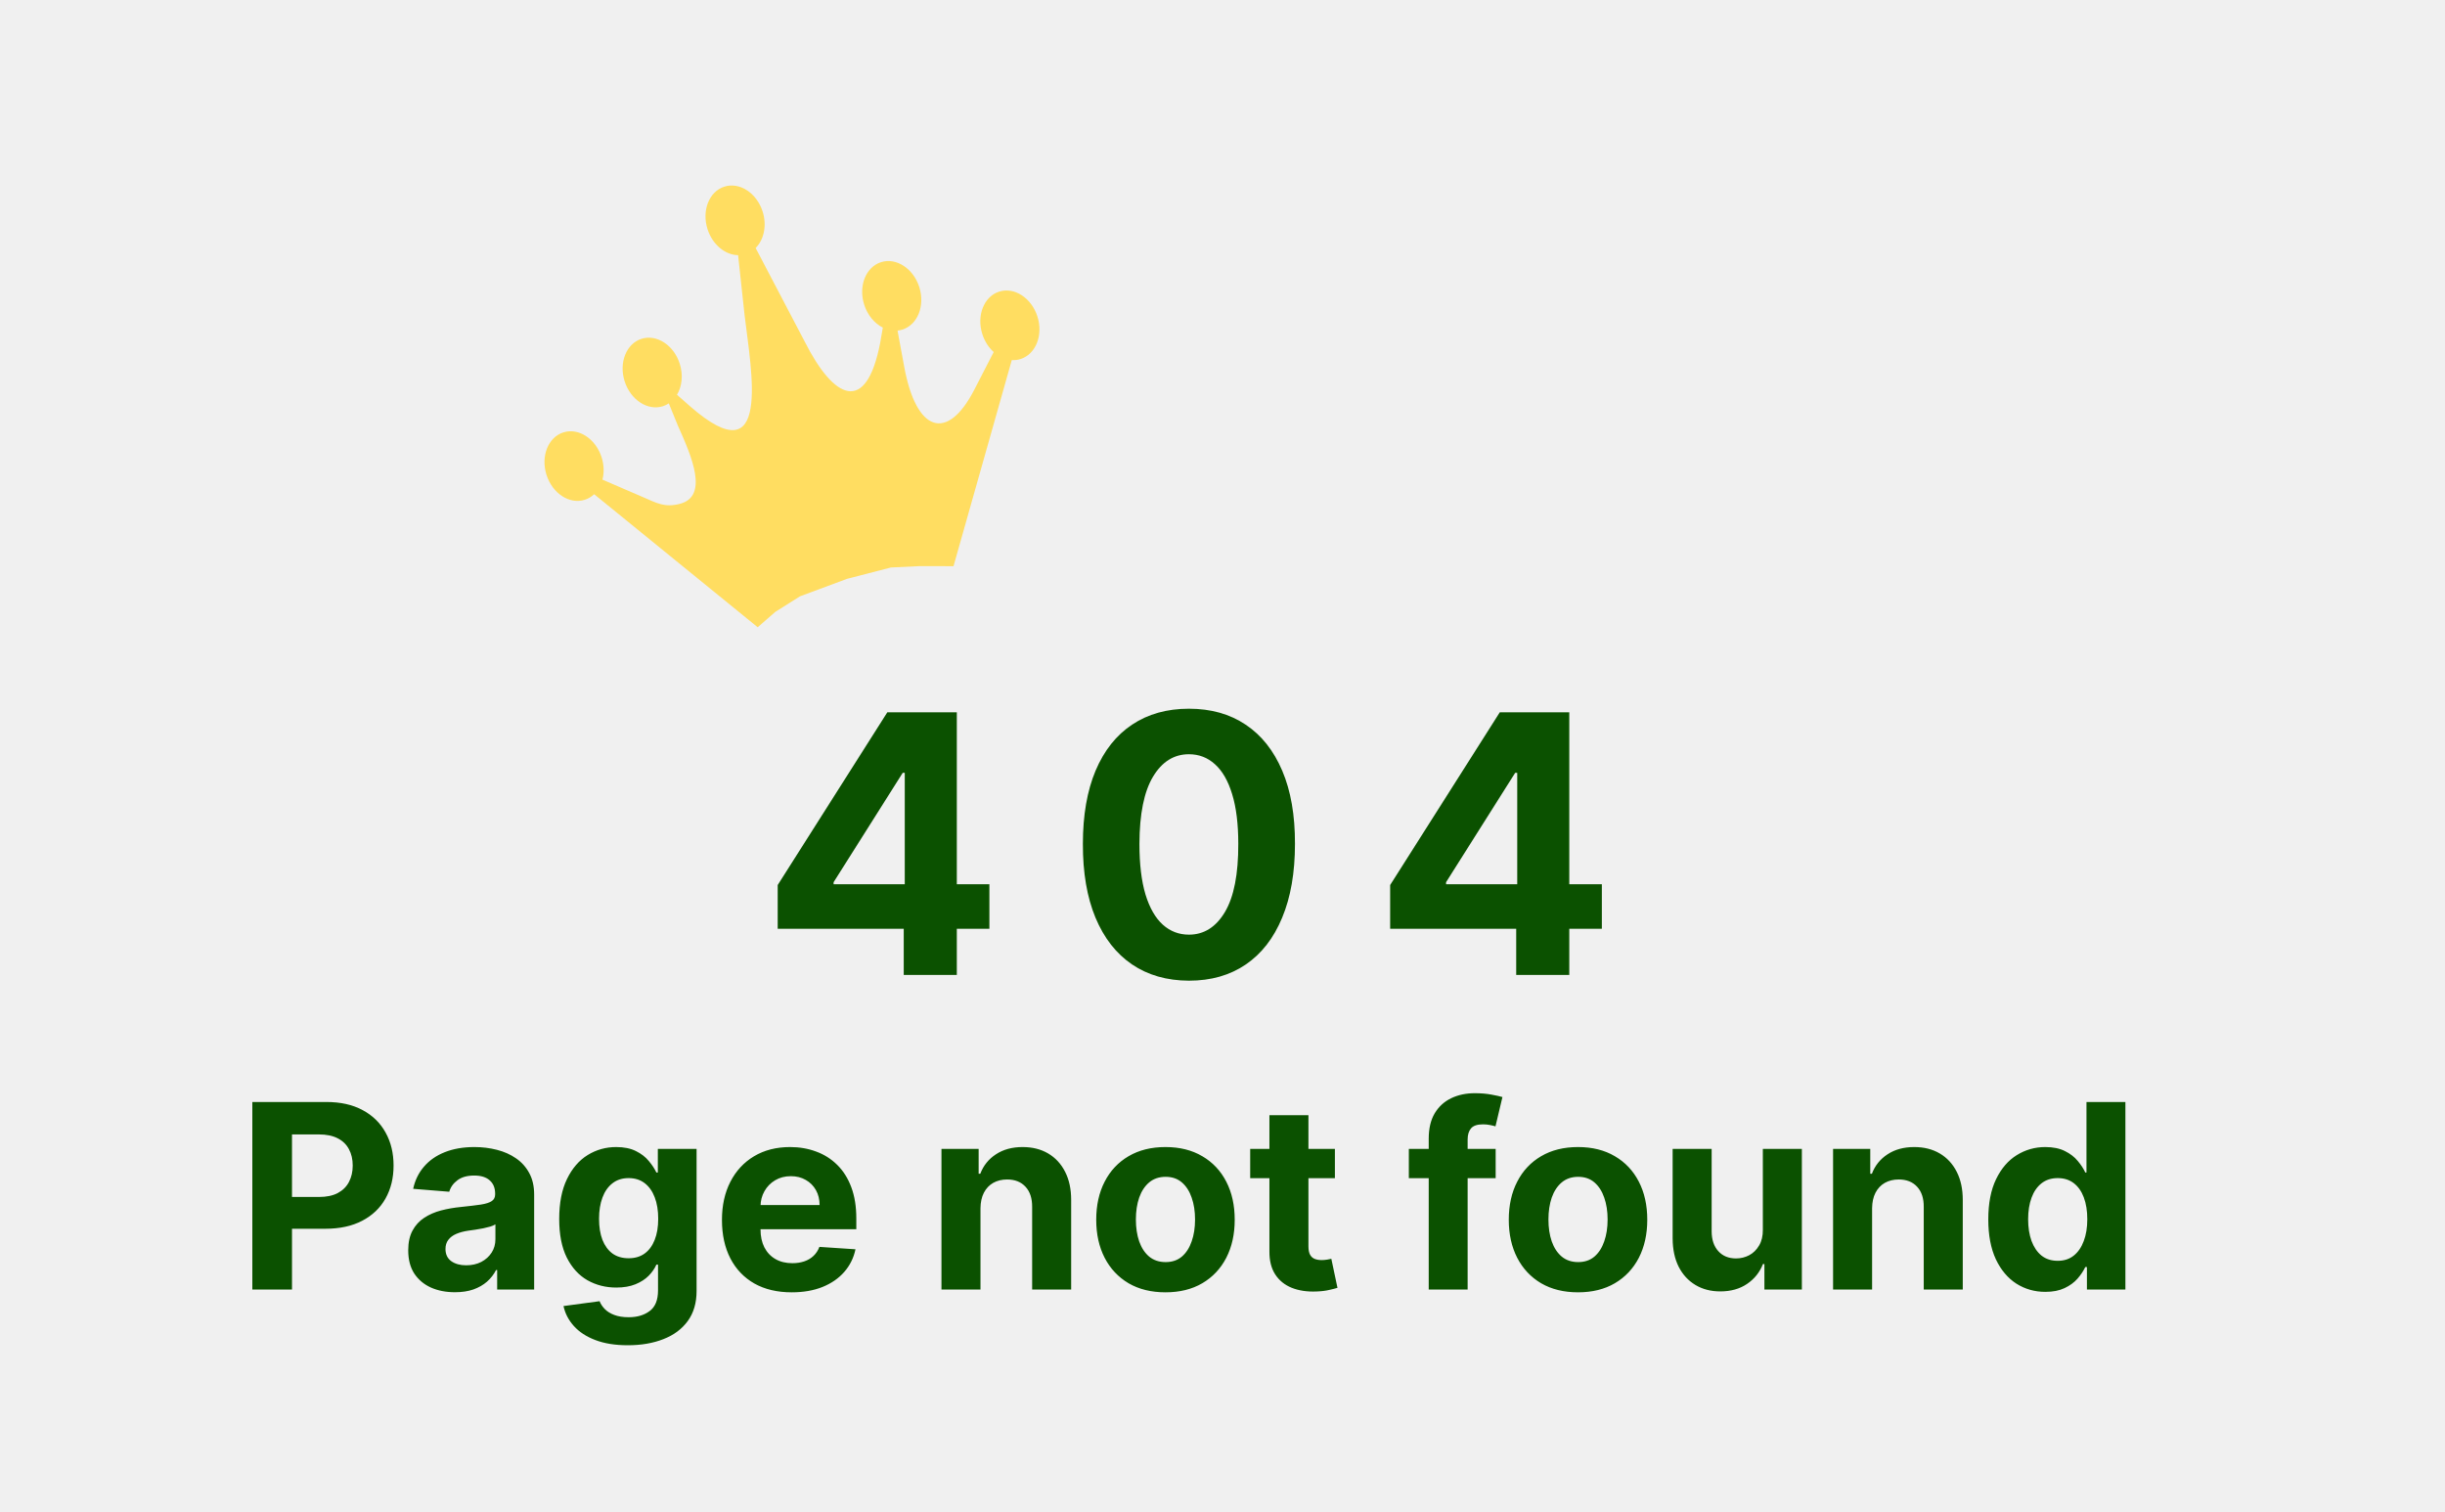
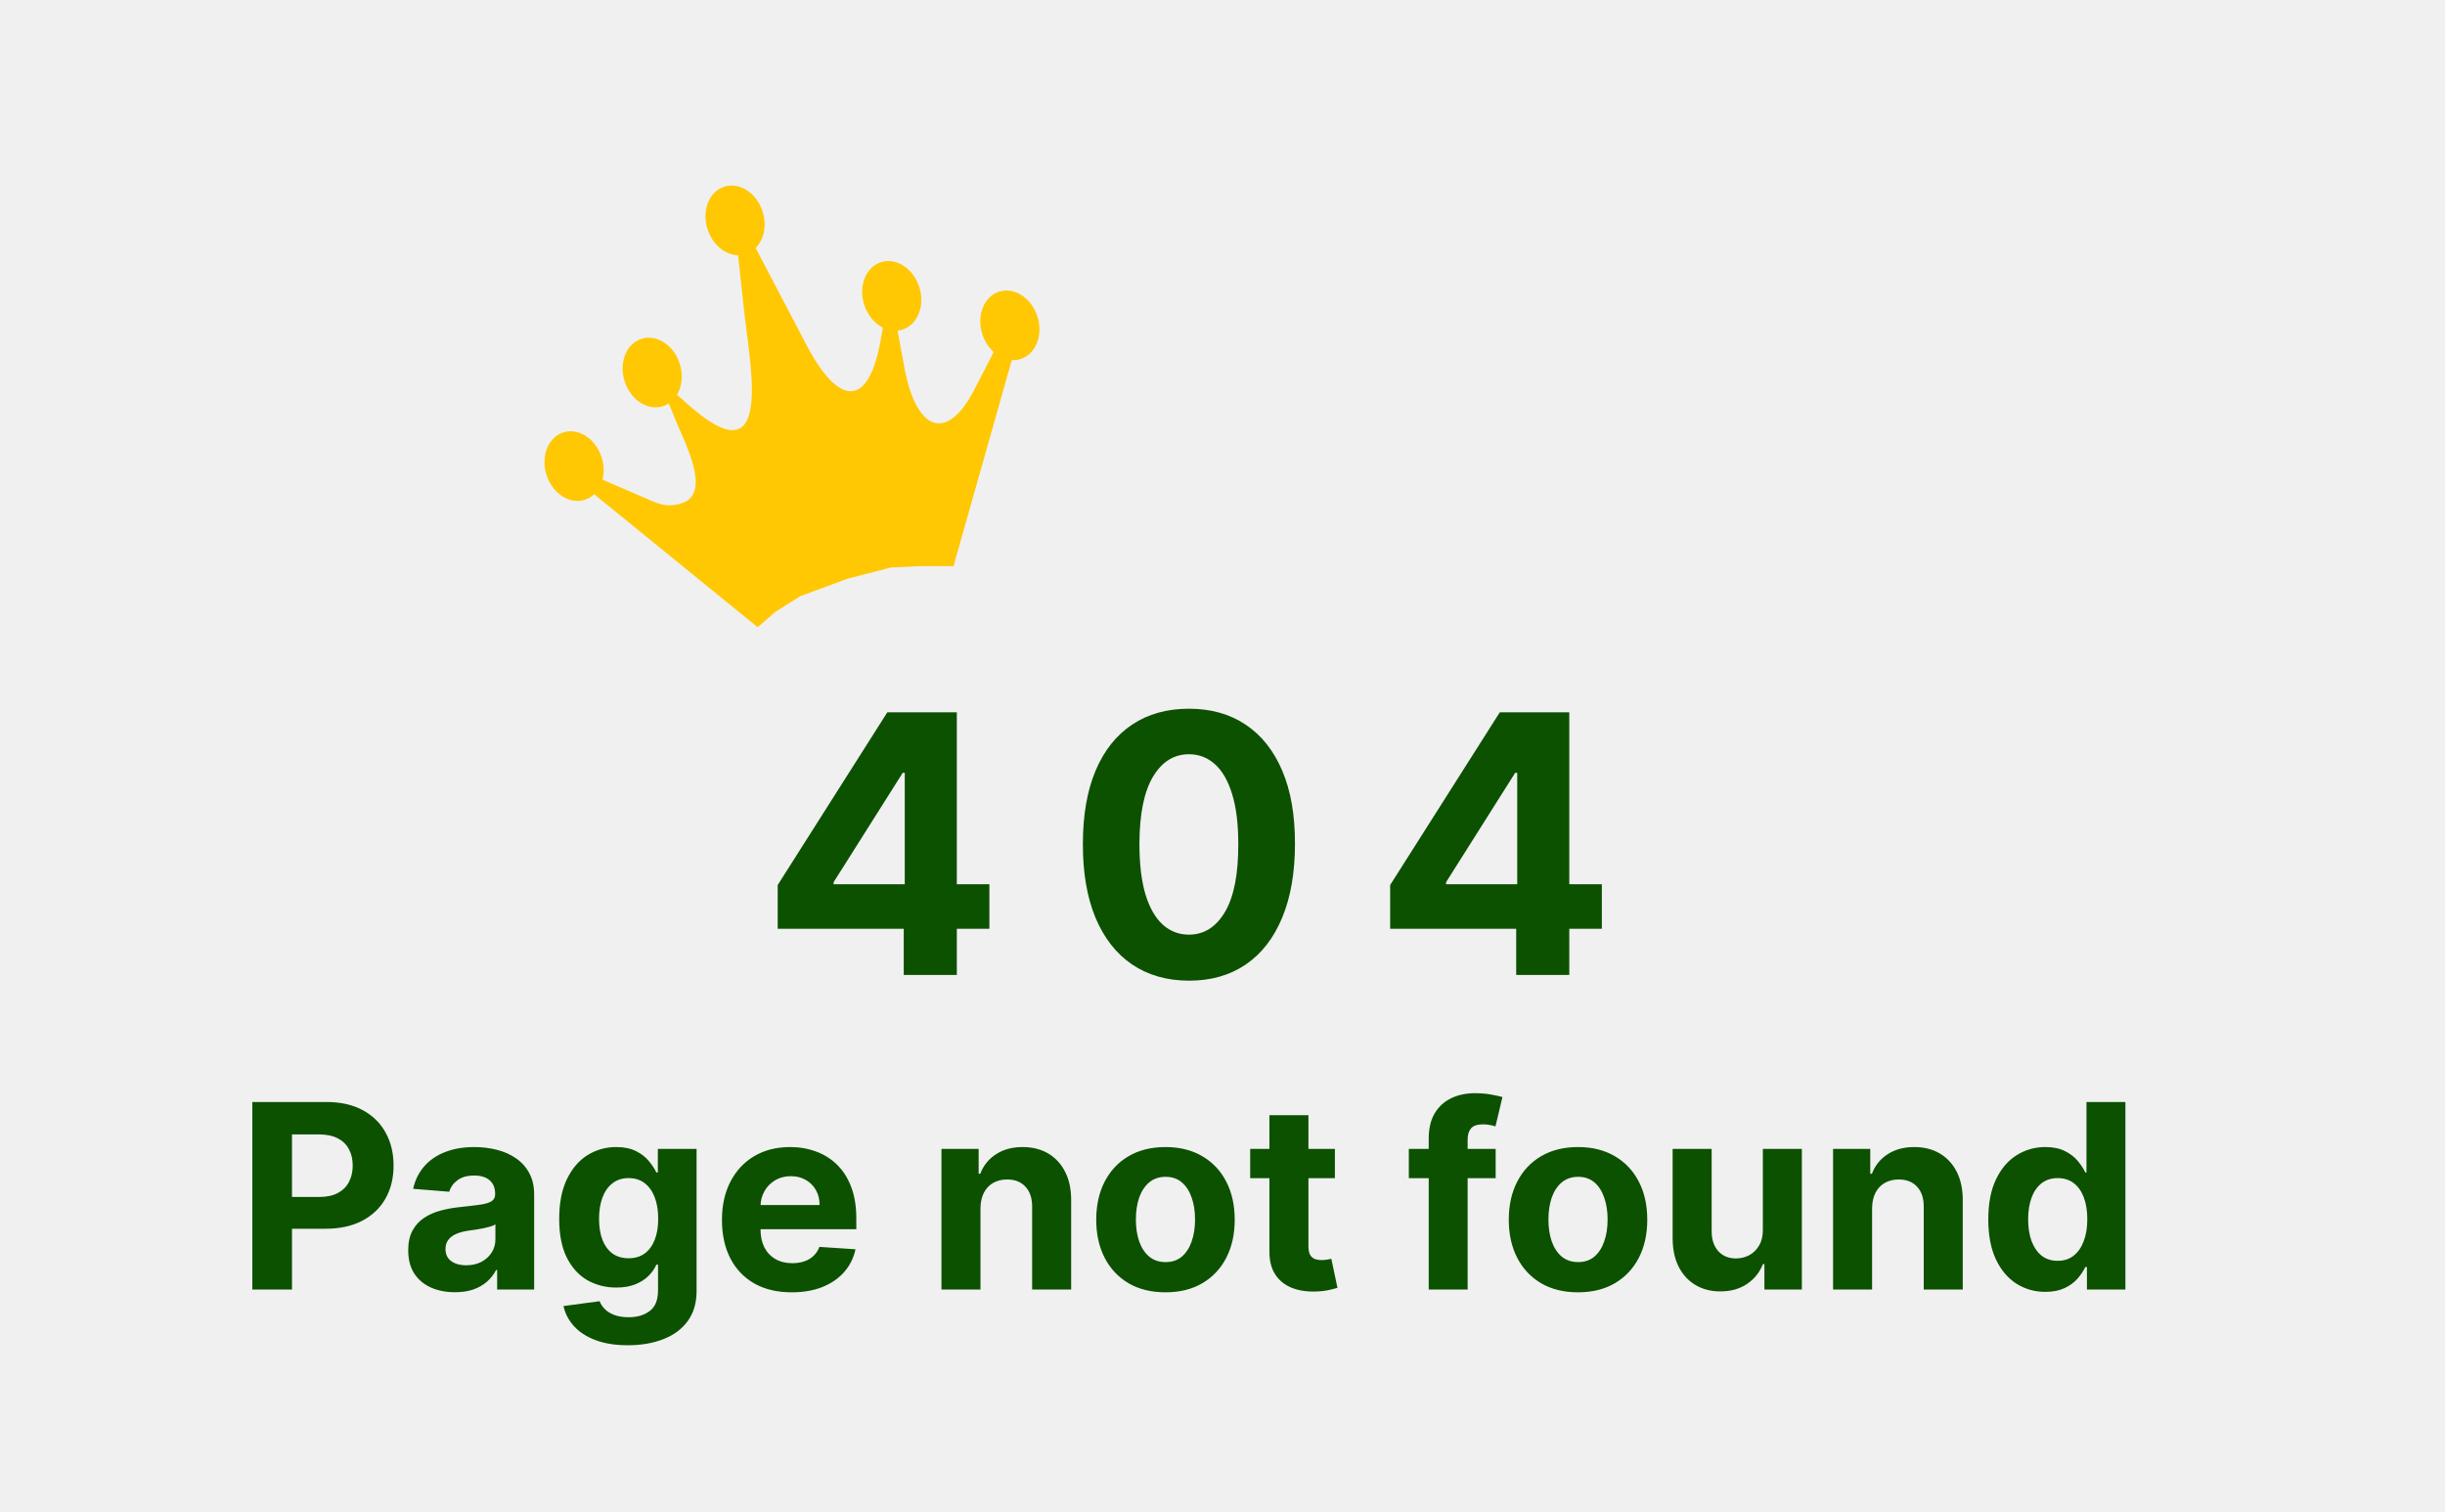
- <svg fill="none" viewBox="0 0 474 293">
-   <g clip-path="url(#a)">
-     <path fill="#0B5100" d="M150.768 180.051v-8.476l21.253-33.484h7.309v11.733h-4.326l-13.398 21.204v.397h30.202v8.626h-41.04ZM175.203 189v-11.534l.199-3.754v-35.621h10.092V189h-10.291Zm55.288 1.119c-4.276-.017-7.955-1.069-11.037-3.157-3.066-2.088-5.428-5.113-7.085-9.074-1.64-3.96-2.452-8.725-2.436-14.293 0-5.551.82-10.283 2.461-14.194 1.657-3.911 4.019-6.885 7.085-8.924 3.082-2.055 6.753-3.082 11.012-3.082s7.921 1.027 10.987 3.082c3.082 2.055 5.452 5.038 7.109 8.949 1.657 3.895 2.478 8.618 2.461 14.169 0 5.585-.828 10.358-2.486 14.318-1.64 3.961-3.993 6.985-7.059 9.074-3.066 2.088-6.737 3.132-11.012 3.132Zm0-8.924c2.916 0 5.245-1.467 6.985-4.4 1.74-2.933 2.602-7.333 2.585-13.2 0-3.861-.398-7.076-1.193-9.645-.779-2.568-1.889-4.499-3.331-5.792-1.425-1.292-3.107-1.939-5.046-1.939-2.9 0-5.22 1.451-6.961 4.351-1.74 2.9-2.618 7.242-2.634 13.025 0 3.911.389 7.176 1.168 9.794.795 2.602 1.914 4.557 3.356 5.867 1.441 1.292 3.132 1.939 5.071 1.939Zm39.011-1.144v-8.476l21.254-33.484h7.308v11.733h-4.325l-13.398 21.204v.397h30.202v8.626h-41.041ZM293.938 189v-11.534l.199-3.754v-35.621h10.092V189h-10.291ZM48.919 250v-36.364h14.347c2.758 0 5.108.527 7.049 1.581 1.941 1.041 3.421 2.491 4.439 4.35 1.03 1.846 1.545 3.977 1.545 6.392 0 2.415-.521 4.545-1.562 6.392-1.042 1.846-2.551 3.285-4.528 4.314-1.965 1.03-4.344 1.545-7.138 1.545h-9.144v-6.161h7.901c1.48 0 2.699-.254 3.658-.763.971-.521 1.693-1.237 2.166-2.149.485-.923.728-1.983.728-3.178 0-1.208-.243-2.261-.728-3.161-.473-.911-1.196-1.615-2.166-2.113-.971-.509-2.202-.763-3.693-.763h-5.185V250h-7.688Zm39.276.515c-1.74 0-3.291-.302-4.652-.906-1.361-.615-2.438-1.521-3.232-2.716-.781-1.208-1.172-2.711-1.172-4.51 0-1.515.278-2.788.835-3.818.556-1.029 1.314-1.858 2.273-2.485.959-.628 2.048-1.101 3.267-1.421 1.231-.32 2.521-.544 3.871-.675 1.586-.165 2.865-.319 3.835-.461.971-.154 1.675-.379 2.113-.675.438-.296.657-.734.657-1.314v-.106c0-1.125-.355-1.995-1.065-2.611-.698-.615-1.693-.923-2.983-.923-1.361 0-2.444.302-3.249.906-.805.592-1.338 1.337-1.598 2.237l-6.996-.568c.355-1.657 1.054-3.09 2.095-4.297 1.042-1.219 2.385-2.154 4.031-2.806 1.657-.662 3.575-.994 5.753-.994 1.515 0 2.965.178 4.35.533 1.397.355 2.634.905 3.711 1.651 1.089.746 1.947 1.705 2.574 2.877.628 1.16.942 2.55.942 4.172V250h-7.174v-3.782h-.213c-.438.852-1.024 1.604-1.758 2.255-.734.639-1.616 1.142-2.646 1.509-1.03.355-2.22.533-3.569.533Zm2.166-5.22c1.113 0 2.095-.219 2.947-.657.852-.45 1.521-1.054 2.006-1.811.485-.758.728-1.616.728-2.575v-2.894c-.237.154-.562.296-.977.426-.402.118-.858.231-1.367.337-.509.095-1.018.184-1.527.267-.509.071-.971.136-1.385.195-.888.13-1.663.337-2.326.622-.663.284-1.178.668-1.545 1.154-.367.473-.55 1.065-.55 1.775 0 1.03.373 1.817 1.119 2.362.758.532 1.716.799 2.877.799Zm31.348 15.5c-2.451 0-4.552-.337-6.304-1.012-1.74-.662-3.125-1.568-4.154-2.716-1.03-1.148-1.699-2.439-2.007-3.871l6.996-.941c.213.544.55 1.053 1.012 1.527.462.473 1.071.852 1.829 1.136.769.296 1.704.444 2.805.444 1.646 0 3.001-.402 4.066-1.207 1.078-.793 1.616-2.125 1.616-3.995v-4.99h-.32c-.331.758-.828 1.474-1.491 2.149-.663.675-1.515 1.225-2.557 1.651-1.041.426-2.284.639-3.728.639-2.048 0-3.913-.473-5.594-1.42-1.669-.959-3-2.421-3.995-4.386-.982-1.977-1.473-4.474-1.473-7.493 0-3.089.503-5.67 1.509-7.741 1.006-2.072 2.344-3.622 4.013-4.652 1.681-1.03 3.521-1.545 5.522-1.545 1.527 0 2.805.261 3.835.781 1.03.509 1.858 1.149 2.486 1.918.639.758 1.13 1.503 1.473 2.237h.285v-4.581h7.51v27.539c0 2.32-.568 4.262-1.704 5.824-1.137 1.563-2.711 2.735-4.723 3.516-2.001.793-4.303 1.189-6.907 1.189Zm.16-16.867c1.219 0 2.249-.302 3.089-.906.852-.616 1.503-1.491 1.953-2.628.462-1.148.693-2.521.693-4.119 0-1.598-.225-2.983-.675-4.155-.45-1.184-1.101-2.101-1.953-2.752-.853-.651-1.888-.977-3.107-.977-1.243 0-2.291.338-3.143 1.012-.853.663-1.498 1.587-1.936 2.77-.438 1.184-.657 2.551-.657 4.102 0 1.574.219 2.935.657 4.084.45 1.136 1.095 2.018 1.936 2.645.852.616 1.9.924 3.143.924Zm31.622 6.605c-2.805 0-5.22-.569-7.244-1.705-2.012-1.148-3.563-2.77-4.652-4.865-1.089-2.107-1.633-4.599-1.633-7.475 0-2.805.544-5.268 1.633-7.386 1.089-2.119 2.622-3.771 4.599-4.954 1.988-1.184 4.32-1.776 6.996-1.776 1.799 0 3.474.29 5.024.87 1.563.568 2.924 1.427 4.084 2.575 1.172 1.148 2.084 2.592 2.735 4.332.651 1.728.976 3.753.976 6.073v2.077H142.98v-4.687h15.909c0-1.09-.237-2.054-.71-2.895-.474-.84-1.131-1.497-1.971-1.971-.829-.485-1.793-.728-2.894-.728-1.148 0-2.166.267-3.054.799-.876.521-1.563 1.226-2.06 2.113-.497.876-.751 1.853-.763 2.93v4.457c0 1.349.248 2.515.745 3.498.509.982 1.226 1.74 2.149 2.272.923.533 2.018.799 3.285.799.84 0 1.61-.118 2.308-.355.698-.236 1.296-.592 1.793-1.065.497-.474.876-1.054 1.137-1.74l6.995.462c-.355 1.68-1.083 3.148-2.184 4.403-1.089 1.243-2.497 2.213-4.225 2.912-1.717.686-3.7 1.03-5.949 1.03Zm36.59-16.3V250h-7.564v-27.273h7.209v4.812h.32c.604-1.586 1.616-2.841 3.036-3.764 1.421-.935 3.143-1.403 5.167-1.403 1.894 0 3.545.414 4.954 1.243 1.408.829 2.503 2.012 3.285 3.551.781 1.527 1.172 3.35 1.172 5.469V250h-7.564v-16.016c.011-1.669-.415-2.971-1.279-3.906-.864-.947-2.054-1.42-3.569-1.42-1.018 0-1.917.219-2.699.657-.769.438-1.373 1.077-1.811 1.917-.426.829-.645 1.829-.657 3.001Zm35.862 16.3c-2.758 0-5.143-.586-7.155-1.758-2.001-1.184-3.545-2.829-4.634-4.936-1.089-2.119-1.634-4.575-1.634-7.369 0-2.817.545-5.279 1.634-7.386 1.089-2.119 2.633-3.764 4.634-4.936 2.012-1.184 4.397-1.776 7.155-1.776s5.138.592 7.138 1.776c2.013 1.172 3.563 2.817 4.652 4.936 1.089 2.107 1.634 4.569 1.634 7.386 0 2.794-.545 5.25-1.634 7.369-1.089 2.107-2.639 3.752-4.652 4.936-2 1.172-4.38 1.758-7.138 1.758Zm.036-5.86c1.255 0 2.302-.355 3.143-1.065.84-.722 1.473-1.705 1.9-2.947.438-1.243.657-2.658.657-4.244 0-1.586-.219-3.001-.657-4.244-.427-1.243-1.06-2.225-1.9-2.947-.841-.722-1.888-1.083-3.143-1.083-1.267 0-2.332.361-3.196 1.083-.852.722-1.497 1.704-1.935 2.947-.427 1.243-.64 2.658-.64 4.244 0 1.586.213 3.001.64 4.244.438 1.242 1.083 2.225 1.935 2.947.864.71 1.929 1.065 3.196 1.065Zm32.812-21.946v5.682h-16.424v-5.682h16.424Zm-12.695-6.534h7.564v25.426c0 .699.107 1.243.32 1.634.213.379.509.645.887.799.391.154.841.231 1.35.231.355 0 .71-.03 1.065-.089.355-.071.628-.124.817-.16l1.19 5.629c-.379.118-.912.254-1.598.408-.687.166-1.521.266-2.504.302-1.823.071-3.421-.172-4.794-.728-1.361-.556-2.421-1.421-3.178-2.592-.758-1.172-1.131-2.652-1.119-4.439v-26.421Zm43.861 6.534v5.682h-16.832v-5.682h16.832ZM276.978 250v-29.244c0-1.976.384-3.616 1.154-4.918.781-1.302 1.846-2.279 3.196-2.93 1.349-.651 2.882-.976 4.599-.976 1.16 0 2.219.089 3.178.266.97.178 1.693.338 2.166.48l-1.349 5.681c-.296-.094-.663-.183-1.101-.266-.426-.083-.864-.124-1.314-.124-1.113 0-1.888.26-2.326.781-.438.509-.657 1.225-.657 2.148V250h-7.546Zm28.946.533c-2.758 0-5.143-.586-7.156-1.758-2-1.184-3.545-2.829-4.634-4.936-1.089-2.119-1.633-4.575-1.633-7.369 0-2.817.544-5.279 1.633-7.386 1.089-2.119 2.634-3.764 4.634-4.936 2.013-1.184 4.398-1.776 7.156-1.776s5.137.592 7.138 1.776c2.012 1.172 3.563 2.817 4.652 4.936 1.089 2.107 1.633 4.569 1.633 7.386 0 2.794-.544 5.25-1.633 7.369-1.089 2.107-2.64 3.752-4.652 4.936-2.001 1.172-4.38 1.758-7.138 1.758Zm.035-5.86c1.255 0 2.303-.355 3.143-1.065.841-.722 1.474-1.705 1.9-2.947.438-1.243.657-2.658.657-4.244 0-1.586-.219-3.001-.657-4.244-.426-1.243-1.059-2.225-1.9-2.947-.84-.722-1.888-1.083-3.143-1.083-1.266 0-2.331.361-3.196 1.083-.852.722-1.497 1.704-1.935 2.947-.426 1.243-.639 2.658-.639 4.244 0 1.586.213 3.001.639 4.244.438 1.242 1.083 2.225 1.935 2.947.865.71 1.93 1.065 3.196 1.065Zm35.796-6.285v-15.661h7.564V250h-7.262v-4.954h-.284c-.616 1.598-1.64 2.883-3.072 3.853-1.421.971-3.155 1.456-5.203 1.456-1.822 0-3.426-.414-4.811-1.243-1.385-.828-2.468-2.006-3.25-3.533-.769-1.527-1.16-3.356-1.171-5.487v-17.365h7.563v16.016c.012 1.61.444 2.882 1.297 3.817.852.936 1.994 1.403 3.426 1.403.912 0 1.764-.207 2.557-.621.793-.427 1.433-1.054 1.918-1.882.497-.829.74-1.853.728-3.072Zm21.178-4.155V250h-7.564v-27.273h7.209v4.812h.319c.604-1.586 1.616-2.841 3.037-3.764 1.42-.935 3.142-1.403 5.167-1.403 1.894 0 3.545.414 4.953 1.243 1.409.829 2.504 2.012 3.285 3.551.781 1.527 1.172 3.35 1.172 5.469V250h-7.564v-16.016c.012-1.669-.414-2.971-1.278-3.906-.864-.947-2.054-1.42-3.569-1.42-1.018 0-1.918.219-2.699.657-.769.438-1.373 1.077-1.811 1.917-.426.829-.645 1.829-.657 3.001Zm33.589 16.211c-2.071 0-3.947-.533-5.628-1.598-1.669-1.077-2.995-2.658-3.978-4.741-.97-2.095-1.456-4.664-1.456-7.706 0-3.125.504-5.723 1.51-7.795 1.006-2.083 2.343-3.64 4.013-4.669 1.68-1.042 3.521-1.563 5.522-1.563 1.527 0 2.799.261 3.817.781 1.03.509 1.858 1.149 2.486 1.918.639.758 1.124 1.503 1.456 2.237h.231v-13.672h7.546V250h-7.458v-4.368h-.319c-.355.758-.858 1.509-1.509 2.255-.64.734-1.474 1.344-2.504 1.829-1.018.485-2.261.728-3.729.728Zm2.397-6.019c1.22 0 2.249-.332 3.09-.995.852-.674 1.503-1.615 1.953-2.823.462-1.207.692-2.622.692-4.243 0-1.622-.225-3.031-.674-4.226-.45-1.196-1.101-2.119-1.953-2.77-.853-.651-1.888-.977-3.108-.977-1.243 0-2.29.338-3.142 1.012-.853.675-1.498 1.61-1.936 2.806-.438 1.195-.657 2.58-.657 4.155 0 1.586.219 2.989.657 4.208.45 1.207 1.095 2.154 1.936 2.841.852.674 1.899 1.012 3.142 1.012Z" />
-     <path fill="#ffdd61" fill-rule="evenodd" d="m155.088 115.606 9.132-3.395 8.496-2.195 5.573-.265 6.562.011 11.299-39.954c.567.039 1.143-.029 1.702-.206 2.947-.935 4.418-4.615 3.273-8.228-1.143-3.603-4.461-5.776-7.416-4.839-2.948.934-4.419 4.615-3.273 8.228.451 1.422 1.238 2.613 2.206 3.485l-3.761 7.308c-5.268 10.227-11.259 8.161-13.576-4.399l-1.303-7.069c.316-.027.635-.097.946-.195 2.947-.935 4.418-4.615 3.273-8.228-1.143-3.603-4.461-5.776-7.416-4.839-2.948.934-4.419 4.615-3.273 8.228.652 2.058 2.019 3.649 3.616 4.457l-.515 2.981c-2.718 13.99-8.961 10.939-14.614-.24l-9.527-18.174c1.6-1.603 2.217-4.345 1.357-7.057-1.143-3.603-4.461-5.776-7.416-4.839-2.948.935-4.419 4.615-3.273 8.228.956 3.015 3.426 5.018 5.932 5.059l1.263 11.684c1.266 10.671 5.318 31.446-10.517 17.662l-2.595-2.287c.966-1.611 1.23-3.823.538-6.004-1.142-3.603-4.461-5.776-7.416-4.839-2.947.934-4.418 4.615-3.273 8.228 1.143 3.603 4.461 5.776 7.416 4.839.411-.13.796-.315 1.148-.552l1.764 4.324c2.619 5.838 6.112 13.757.295 15.174-2.884.706-4.319-.133-7.071-1.327l-7.851-3.386c.341-1.319.317-2.824-.158-4.322-1.143-3.603-4.461-5.776-7.416-4.839-2.948.934-4.419 4.615-3.273 8.228 1.145 3.613 4.46 5.776 7.416 4.839.698-.221 1.306-.592 1.825-1.08l31.703 25.786 3.408-2.972 4.79-3.02Z" clip-rule="evenodd" />
+ <svg xmlns="http://www.w3.org/2000/svg" width="474" height="293" viewBox="0 0 474 293" fill="none">
+   <g clip-path="url(#clip0_535_4)">
+     <path d="M150.768 180.051V171.575L172.021 138.091H179.33V149.824H175.004L161.606 171.028V171.425H191.808V180.051H150.768ZM175.203 189V177.466L175.402 173.712V138.091H185.494V189H175.203ZM230.491 190.119C226.215 190.102 222.536 189.05 219.454 186.962C216.388 184.874 214.026 181.849 212.369 177.888C210.729 173.928 209.917 169.163 209.933 163.595C209.933 158.044 210.753 153.312 212.394 149.401C214.051 145.49 216.413 142.516 219.479 140.477C222.561 138.422 226.232 137.395 230.491 137.395C234.75 137.395 238.412 138.422 241.478 140.477C244.56 142.532 246.93 145.515 248.587 149.426C250.244 153.321 251.065 158.044 251.048 163.595C251.048 169.18 250.22 173.953 248.562 177.913C246.922 181.874 244.569 184.898 241.503 186.987C238.437 189.075 234.766 190.119 230.491 190.119ZM230.491 181.195C233.407 181.195 235.736 179.728 237.476 176.795C239.216 173.862 240.078 169.462 240.061 163.595C240.061 159.734 239.663 156.519 238.868 153.95C238.089 151.382 236.979 149.451 235.537 148.158C234.112 146.866 232.43 146.219 230.491 146.219C227.591 146.219 225.271 147.67 223.53 150.57C221.79 153.47 220.912 157.812 220.896 163.595C220.896 167.506 221.285 170.771 222.064 173.389C222.859 175.991 223.978 177.946 225.42 179.256C226.861 180.548 228.552 181.195 230.491 181.195ZM269.502 180.051V171.575L290.756 138.091H298.064V149.824H293.739L280.341 171.028V171.425H310.543V180.051H269.502ZM293.938 189V177.466L294.137 173.712V138.091H304.229V189H293.938ZM48.919 250V213.636H63.266C66.024 213.636 68.374 214.163 70.315 215.217C72.256 216.258 73.736 217.708 74.754 219.567C75.784 221.413 76.299 223.544 76.299 225.959C76.299 228.374 75.778 230.504 74.736 232.351C73.694 234.197 72.185 235.636 70.208 236.665C68.243 237.695 65.864 238.21 63.071 238.21H53.926V232.049H61.828C63.307 232.049 64.526 231.795 65.485 231.286C66.456 230.765 67.178 230.049 67.651 229.137C68.137 228.214 68.379 227.154 68.379 225.959C68.379 224.751 68.137 223.698 67.651 222.798C67.178 221.887 66.456 221.183 65.485 220.685C64.515 220.176 63.284 219.922 61.792 219.922H56.608V250H48.919ZM88.195 250.515C86.455 250.515 84.904 250.213 83.543 249.609C82.182 248.994 81.104 248.088 80.311 246.893C79.53 245.685 79.139 244.182 79.139 242.383C79.139 240.868 79.418 239.595 79.974 238.565C80.53 237.536 81.288 236.707 82.247 236.08C83.206 235.452 84.294 234.979 85.514 234.659C86.745 234.339 88.035 234.115 89.385 233.984C90.971 233.819 92.249 233.665 93.22 233.523C94.19 233.369 94.895 233.144 95.333 232.848C95.771 232.552 95.99 232.114 95.99 231.534V231.428C95.99 230.303 95.635 229.433 94.924 228.817C94.226 228.202 93.232 227.894 91.941 227.894C90.58 227.894 89.497 228.196 88.692 228.8C87.887 229.392 87.354 230.137 87.094 231.037L80.098 230.469C80.453 228.812 81.152 227.379 82.193 226.172C83.235 224.953 84.579 224.018 86.224 223.366C87.881 222.704 89.799 222.372 91.977 222.372C93.492 222.372 94.942 222.55 96.327 222.905C97.724 223.26 98.961 223.81 100.038 224.556C101.127 225.302 101.985 226.261 102.612 227.433C103.24 228.593 103.554 229.983 103.554 231.605V250H96.38V246.218H96.167C95.729 247.07 95.143 247.822 94.409 248.473C93.675 249.112 92.794 249.615 91.764 249.982C90.734 250.337 89.544 250.515 88.195 250.515ZM90.361 245.295C91.474 245.295 92.456 245.076 93.308 244.638C94.161 244.188 94.83 243.584 95.315 242.827C95.8 242.069 96.043 241.211 96.043 240.252V237.358C95.806 237.512 95.481 237.654 95.066 237.784C94.664 237.902 94.208 238.015 93.699 238.121C93.19 238.216 92.681 238.305 92.172 238.388C91.663 238.459 91.201 238.524 90.787 238.583C89.899 238.713 89.124 238.92 88.461 239.205C87.798 239.489 87.283 239.873 86.916 240.359C86.549 240.832 86.366 241.424 86.366 242.134C86.366 243.164 86.739 243.951 87.485 244.496C88.242 245.028 89.201 245.295 90.361 245.295ZM121.709 260.795C119.258 260.795 117.157 260.458 115.405 259.783C113.665 259.121 112.28 258.215 111.251 257.067C110.221 255.919 109.552 254.628 109.244 253.196L116.24 252.255C116.453 252.799 116.79 253.308 117.252 253.782C117.714 254.255 118.323 254.634 119.081 254.918C119.85 255.214 120.785 255.362 121.886 255.362C123.532 255.362 124.887 254.96 125.952 254.155C127.03 253.362 127.568 252.03 127.568 250.16V245.17H127.248C126.917 245.928 126.42 246.644 125.757 247.319C125.094 247.994 124.242 248.544 123.2 248.97C122.159 249.396 120.916 249.609 119.472 249.609C117.424 249.609 115.559 249.136 113.878 248.189C112.209 247.23 110.878 245.768 109.883 243.803C108.901 241.826 108.41 239.329 108.41 236.31C108.41 233.221 108.913 230.64 109.919 228.569C110.925 226.497 112.263 224.947 113.932 223.917C115.613 222.887 117.453 222.372 119.454 222.372C120.981 222.372 122.259 222.633 123.289 223.153C124.319 223.662 125.147 224.302 125.775 225.071C126.414 225.829 126.905 226.574 127.248 227.308H127.533V222.727H135.043V250.266C135.043 252.586 134.475 254.528 133.339 256.09C132.202 257.653 130.628 258.825 128.616 259.606C126.615 260.399 124.313 260.795 121.709 260.795ZM121.869 243.928C123.088 243.928 124.118 243.626 124.958 243.022C125.81 242.406 126.461 241.531 126.911 240.394C127.373 239.246 127.604 237.873 127.604 236.275C127.604 234.677 127.379 233.292 126.929 232.12C126.479 230.936 125.828 230.019 124.976 229.368C124.123 228.717 123.088 228.391 121.869 228.391C120.626 228.391 119.578 228.729 118.726 229.403C117.873 230.066 117.228 230.99 116.79 232.173C116.352 233.357 116.133 234.724 116.133 236.275C116.133 237.849 116.352 239.21 116.79 240.359C117.24 241.495 117.885 242.377 118.726 243.004C119.578 243.62 120.626 243.928 121.869 243.928ZM153.491 250.533C150.686 250.533 148.271 249.964 146.247 248.828C144.235 247.68 142.684 246.058 141.595 243.963C140.506 241.856 139.962 239.364 139.962 236.488C139.962 233.683 140.506 231.22 141.595 229.102C142.684 226.983 144.217 225.331 146.194 224.148C148.182 222.964 150.514 222.372 153.19 222.372C154.989 222.372 156.664 222.662 158.214 223.242C159.777 223.81 161.138 224.669 162.298 225.817C163.47 226.965 164.382 228.409 165.033 230.149C165.684 231.877 166.009 233.902 166.009 236.222V238.299H142.98V233.612H158.889C158.889 232.522 158.652 231.558 158.179 230.717C157.705 229.877 157.048 229.22 156.208 228.746C155.379 228.261 154.415 228.018 153.314 228.018C152.166 228.018 151.148 228.285 150.26 228.817C149.384 229.338 148.697 230.043 148.2 230.93C147.703 231.806 147.449 232.783 147.437 233.86V238.317C147.437 239.666 147.685 240.832 148.182 241.815C148.691 242.797 149.408 243.555 150.331 244.087C151.254 244.62 152.349 244.886 153.616 244.886C154.456 244.886 155.226 244.768 155.924 244.531C156.622 244.295 157.22 243.939 157.717 243.466C158.214 242.992 158.593 242.412 158.854 241.726L165.849 242.188C165.494 243.868 164.766 245.336 163.665 246.591C162.576 247.834 161.168 248.804 159.44 249.503C157.723 250.189 155.74 250.533 153.491 250.533ZM190.081 234.233V250H182.517V222.727H189.726V227.539H190.046C190.65 225.953 191.662 224.698 193.082 223.775C194.503 222.84 196.225 222.372 198.249 222.372C200.143 222.372 201.794 222.786 203.203 223.615C204.611 224.444 205.706 225.627 206.488 227.166C207.269 228.693 207.66 230.516 207.66 232.635V250H200.096V233.984C200.107 232.315 199.681 231.013 198.817 230.078C197.953 229.131 196.763 228.658 195.248 228.658C194.23 228.658 193.331 228.877 192.549 229.315C191.78 229.753 191.176 230.392 190.738 231.232C190.312 232.061 190.093 233.061 190.081 234.233ZM225.943 250.533C223.185 250.533 220.8 249.947 218.788 248.775C216.787 247.591 215.243 245.946 214.154 243.839C213.065 241.72 212.52 239.264 212.52 236.47C212.52 233.653 213.065 231.191 214.154 229.084C215.243 226.965 216.787 225.32 218.788 224.148C220.8 222.964 223.185 222.372 225.943 222.372C228.701 222.372 231.081 222.964 233.081 224.148C235.094 225.32 236.644 226.965 237.733 229.084C238.822 231.191 239.367 233.653 239.367 236.47C239.367 239.264 238.822 241.72 237.733 243.839C236.644 245.946 235.094 247.591 233.081 248.775C231.081 249.947 228.701 250.533 225.943 250.533ZM225.979 244.673C227.234 244.673 228.281 244.318 229.122 243.608C229.962 242.886 230.595 241.903 231.022 240.661C231.46 239.418 231.679 238.003 231.679 236.417C231.679 234.831 231.46 233.416 231.022 232.173C230.595 230.93 229.962 229.948 229.122 229.226C228.281 228.504 227.234 228.143 225.979 228.143C224.712 228.143 223.647 228.504 222.783 229.226C221.931 229.948 221.286 230.93 220.848 232.173C220.421 233.416 220.208 234.831 220.208 236.417C220.208 238.003 220.421 239.418 220.848 240.661C221.286 241.903 221.931 242.886 222.783 243.608C223.647 244.318 224.712 244.673 225.979 244.673ZM258.791 222.727V228.409H242.367V222.727H258.791ZM246.096 216.193H253.66V241.619C253.66 242.318 253.767 242.862 253.98 243.253C254.193 243.632 254.489 243.898 254.867 244.052C255.258 244.206 255.708 244.283 256.217 244.283C256.572 244.283 256.927 244.253 257.282 244.194C257.637 244.123 257.91 244.07 258.099 244.034L259.289 249.663C258.91 249.781 258.377 249.917 257.691 250.071C257.004 250.237 256.17 250.337 255.187 250.373C253.364 250.444 251.766 250.201 250.393 249.645C249.032 249.089 247.972 248.224 247.215 247.053C246.457 245.881 246.084 244.401 246.096 242.614V216.193ZM289.957 222.727V228.409H273.125V222.727H289.957ZM276.978 250V220.756C276.978 218.78 277.362 217.14 278.132 215.838C278.913 214.536 279.978 213.559 281.328 212.908C282.677 212.257 284.21 211.932 285.927 211.932C287.087 211.932 288.146 212.021 289.105 212.198C290.075 212.376 290.798 212.536 291.271 212.678L289.922 218.359C289.626 218.265 289.259 218.176 288.821 218.093C288.395 218.01 287.957 217.969 287.507 217.969C286.394 217.969 285.619 218.229 285.181 218.75C284.743 219.259 284.524 219.975 284.524 220.898V250H276.978ZM305.924 250.533C303.166 250.533 300.781 249.947 298.768 248.775C296.768 247.591 295.223 245.946 294.134 243.839C293.045 241.72 292.501 239.264 292.501 236.47C292.501 233.653 293.045 231.191 294.134 229.084C295.223 226.965 296.768 225.32 298.768 224.148C300.781 222.964 303.166 222.372 305.924 222.372C308.682 222.372 311.061 222.964 313.062 224.148C315.074 225.32 316.625 226.965 317.714 229.084C318.803 231.191 319.347 233.653 319.347 236.47C319.347 239.264 318.803 241.72 317.714 243.839C316.625 245.946 315.074 247.591 313.062 248.775C311.061 249.947 308.682 250.533 305.924 250.533ZM305.959 244.673C307.214 244.673 308.262 244.318 309.102 243.608C309.943 242.886 310.576 241.903 311.002 240.661C311.44 239.418 311.659 238.003 311.659 236.417C311.659 234.831 311.44 233.416 311.002 232.173C310.576 230.93 309.943 229.948 309.102 229.226C308.262 228.504 307.214 228.143 305.959 228.143C304.693 228.143 303.628 228.504 302.763 229.226C301.911 229.948 301.266 230.93 300.828 232.173C300.402 233.416 300.189 234.831 300.189 236.417C300.189 238.003 300.402 239.418 300.828 240.661C301.266 241.903 301.911 242.886 302.763 243.608C303.628 244.318 304.693 244.673 305.959 244.673ZM341.755 238.388V222.727H349.319V250H342.057V245.046H341.773C341.157 246.644 340.133 247.929 338.701 248.899C337.28 249.87 335.546 250.355 333.498 250.355C331.676 250.355 330.072 249.941 328.687 249.112C327.302 248.284 326.219 247.106 325.437 245.579C324.668 244.052 324.277 242.223 324.266 240.092V222.727H331.829V238.743C331.841 240.353 332.273 241.625 333.126 242.56C333.978 243.496 335.12 243.963 336.552 243.963C337.464 243.963 338.316 243.756 339.109 243.342C339.902 242.915 340.542 242.288 341.027 241.46C341.524 240.631 341.767 239.607 341.755 238.388ZM362.933 234.233V250H355.369V222.727H362.578V227.539H362.897C363.501 225.953 364.513 224.698 365.934 223.775C367.354 222.84 369.076 222.372 371.101 222.372C372.995 222.372 374.646 222.786 376.054 223.615C377.463 224.444 378.558 225.627 379.339 227.166C380.12 228.693 380.511 230.516 380.511 232.635V250H372.947V233.984C372.959 232.315 372.533 231.013 371.669 230.078C370.805 229.131 369.615 228.658 368.1 228.658C367.082 228.658 366.182 228.877 365.401 229.315C364.632 229.753 364.028 230.392 363.59 231.232C363.164 232.061 362.945 233.061 362.933 234.233ZM396.522 250.444C394.451 250.444 392.575 249.911 390.894 248.846C389.225 247.769 387.899 246.188 386.916 244.105C385.946 242.01 385.46 239.441 385.46 236.399C385.46 233.274 385.964 230.676 386.97 228.604C387.976 226.521 389.313 224.964 390.983 223.935C392.663 222.893 394.504 222.372 396.505 222.372C398.032 222.372 399.304 222.633 400.322 223.153C401.352 223.662 402.18 224.302 402.808 225.071C403.447 225.829 403.932 226.574 404.264 227.308H404.495V213.636H412.041V250H404.583V245.632H404.264C403.909 246.39 403.406 247.141 402.755 247.887C402.115 248.621 401.281 249.231 400.251 249.716C399.233 250.201 397.99 250.444 396.522 250.444ZM398.919 244.425C400.139 244.425 401.168 244.093 402.009 243.43C402.861 242.756 403.512 241.815 403.962 240.607C404.424 239.4 404.654 237.985 404.654 236.364C404.654 234.742 404.429 233.333 403.98 232.138C403.53 230.942 402.879 230.019 402.027 229.368C401.174 228.717 400.139 228.391 398.919 228.391C397.676 228.391 396.629 228.729 395.777 229.403C394.924 230.078 394.279 231.013 393.841 232.209C393.403 233.404 393.184 234.789 393.184 236.364C393.184 237.95 393.403 239.353 393.841 240.572C394.291 241.779 394.936 242.726 395.777 243.413C396.629 244.087 397.676 244.425 398.919 244.425Z" fill="#0B5100" />
+     <path fill-rule="evenodd" clip-rule="evenodd" d="M155.088 115.606L164.22 112.211L172.716 110.016L178.289 109.751L184.851 109.762L196.15 69.808C196.717 69.847 197.293 69.78 197.852 69.603C200.799 68.668 202.27 64.988 201.125 61.375C199.982 57.772 196.664 55.599 193.709 56.536C190.761 57.471 189.29 61.151 190.436 64.764C190.887 66.186 191.674 67.377 192.642 68.249L188.881 75.557C183.613 85.784 177.622 83.718 175.305 71.158L174.002 64.089C174.318 64.062 174.637 63.992 174.948 63.893C177.895 62.959 179.366 59.278 178.221 55.666C177.078 52.062 173.76 49.89 170.805 50.827C167.857 51.761 166.386 55.442 167.532 59.054C168.184 61.112 169.551 62.703 171.148 63.512L170.633 66.493C167.915 80.482 161.672 77.432 156.019 66.253L146.492 48.079C148.092 46.476 148.709 43.734 147.849 41.022C146.706 37.419 143.388 35.247 140.433 36.184C137.485 37.118 136.014 40.799 137.16 44.411C138.116 47.427 140.586 49.43 143.092 49.47L144.355 61.154C145.621 71.825 149.673 92.6 133.838 78.816L131.243 76.529C132.209 74.918 132.473 72.706 131.781 70.525C130.639 66.922 127.32 64.749 124.365 65.687C121.418 66.621 119.947 70.302 121.092 73.914C122.235 77.518 125.553 79.69 128.508 78.753C128.919 78.623 129.304 78.438 129.656 78.201L131.42 82.526C134.039 88.364 137.532 96.283 131.715 97.699C128.831 98.405 127.396 97.566 124.644 96.372L116.793 92.986C117.134 91.668 117.11 90.162 116.635 88.664C115.492 85.061 112.174 82.888 109.219 83.825C106.271 84.76 104.8 88.44 105.946 92.053C107.091 95.666 110.406 97.829 113.362 96.892C114.06 96.671 114.668 96.3 115.187 95.812L146.89 121.598L150.298 118.626L155.088 115.606Z" fill="#FFC803" />
  </g>
  <defs>
-     <clipPath id="a">
-       <path fill="#fff" d="M0 0h474v293H0z" />
+     <clipPath id="clip0_535_4">
+       <rect width="474" height="293" fill="white" />
    </clipPath>
  </defs>
</svg>
